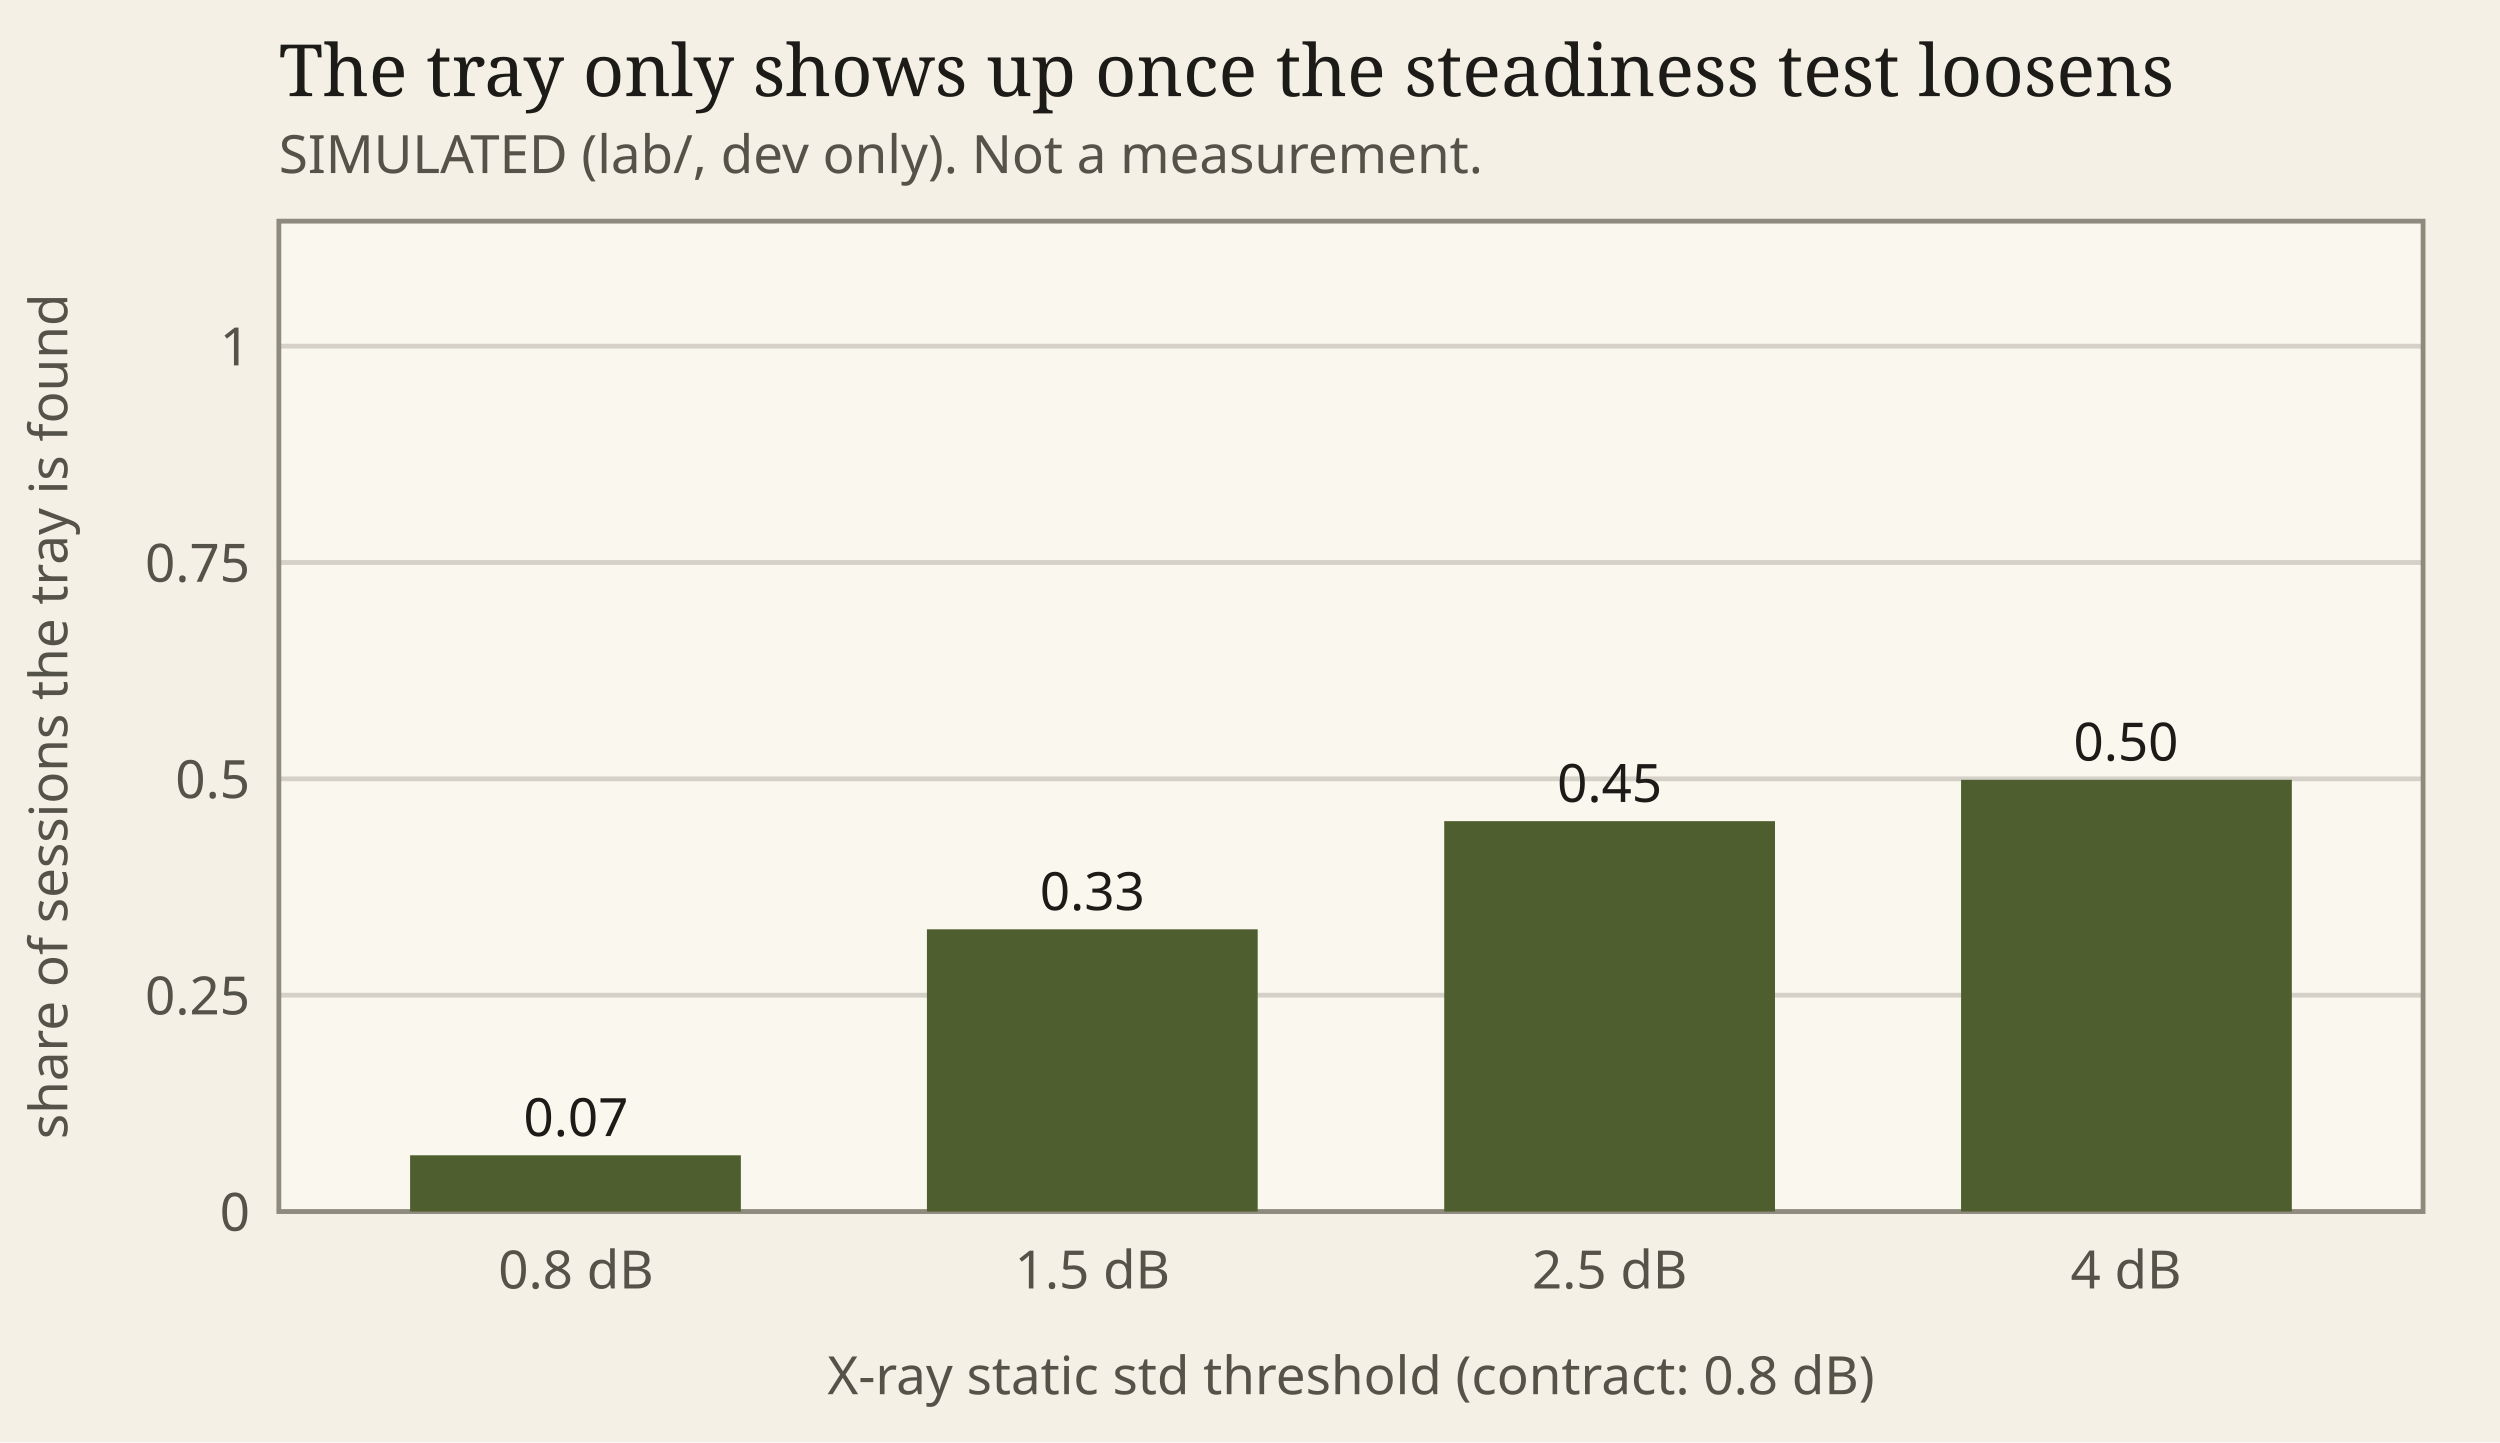
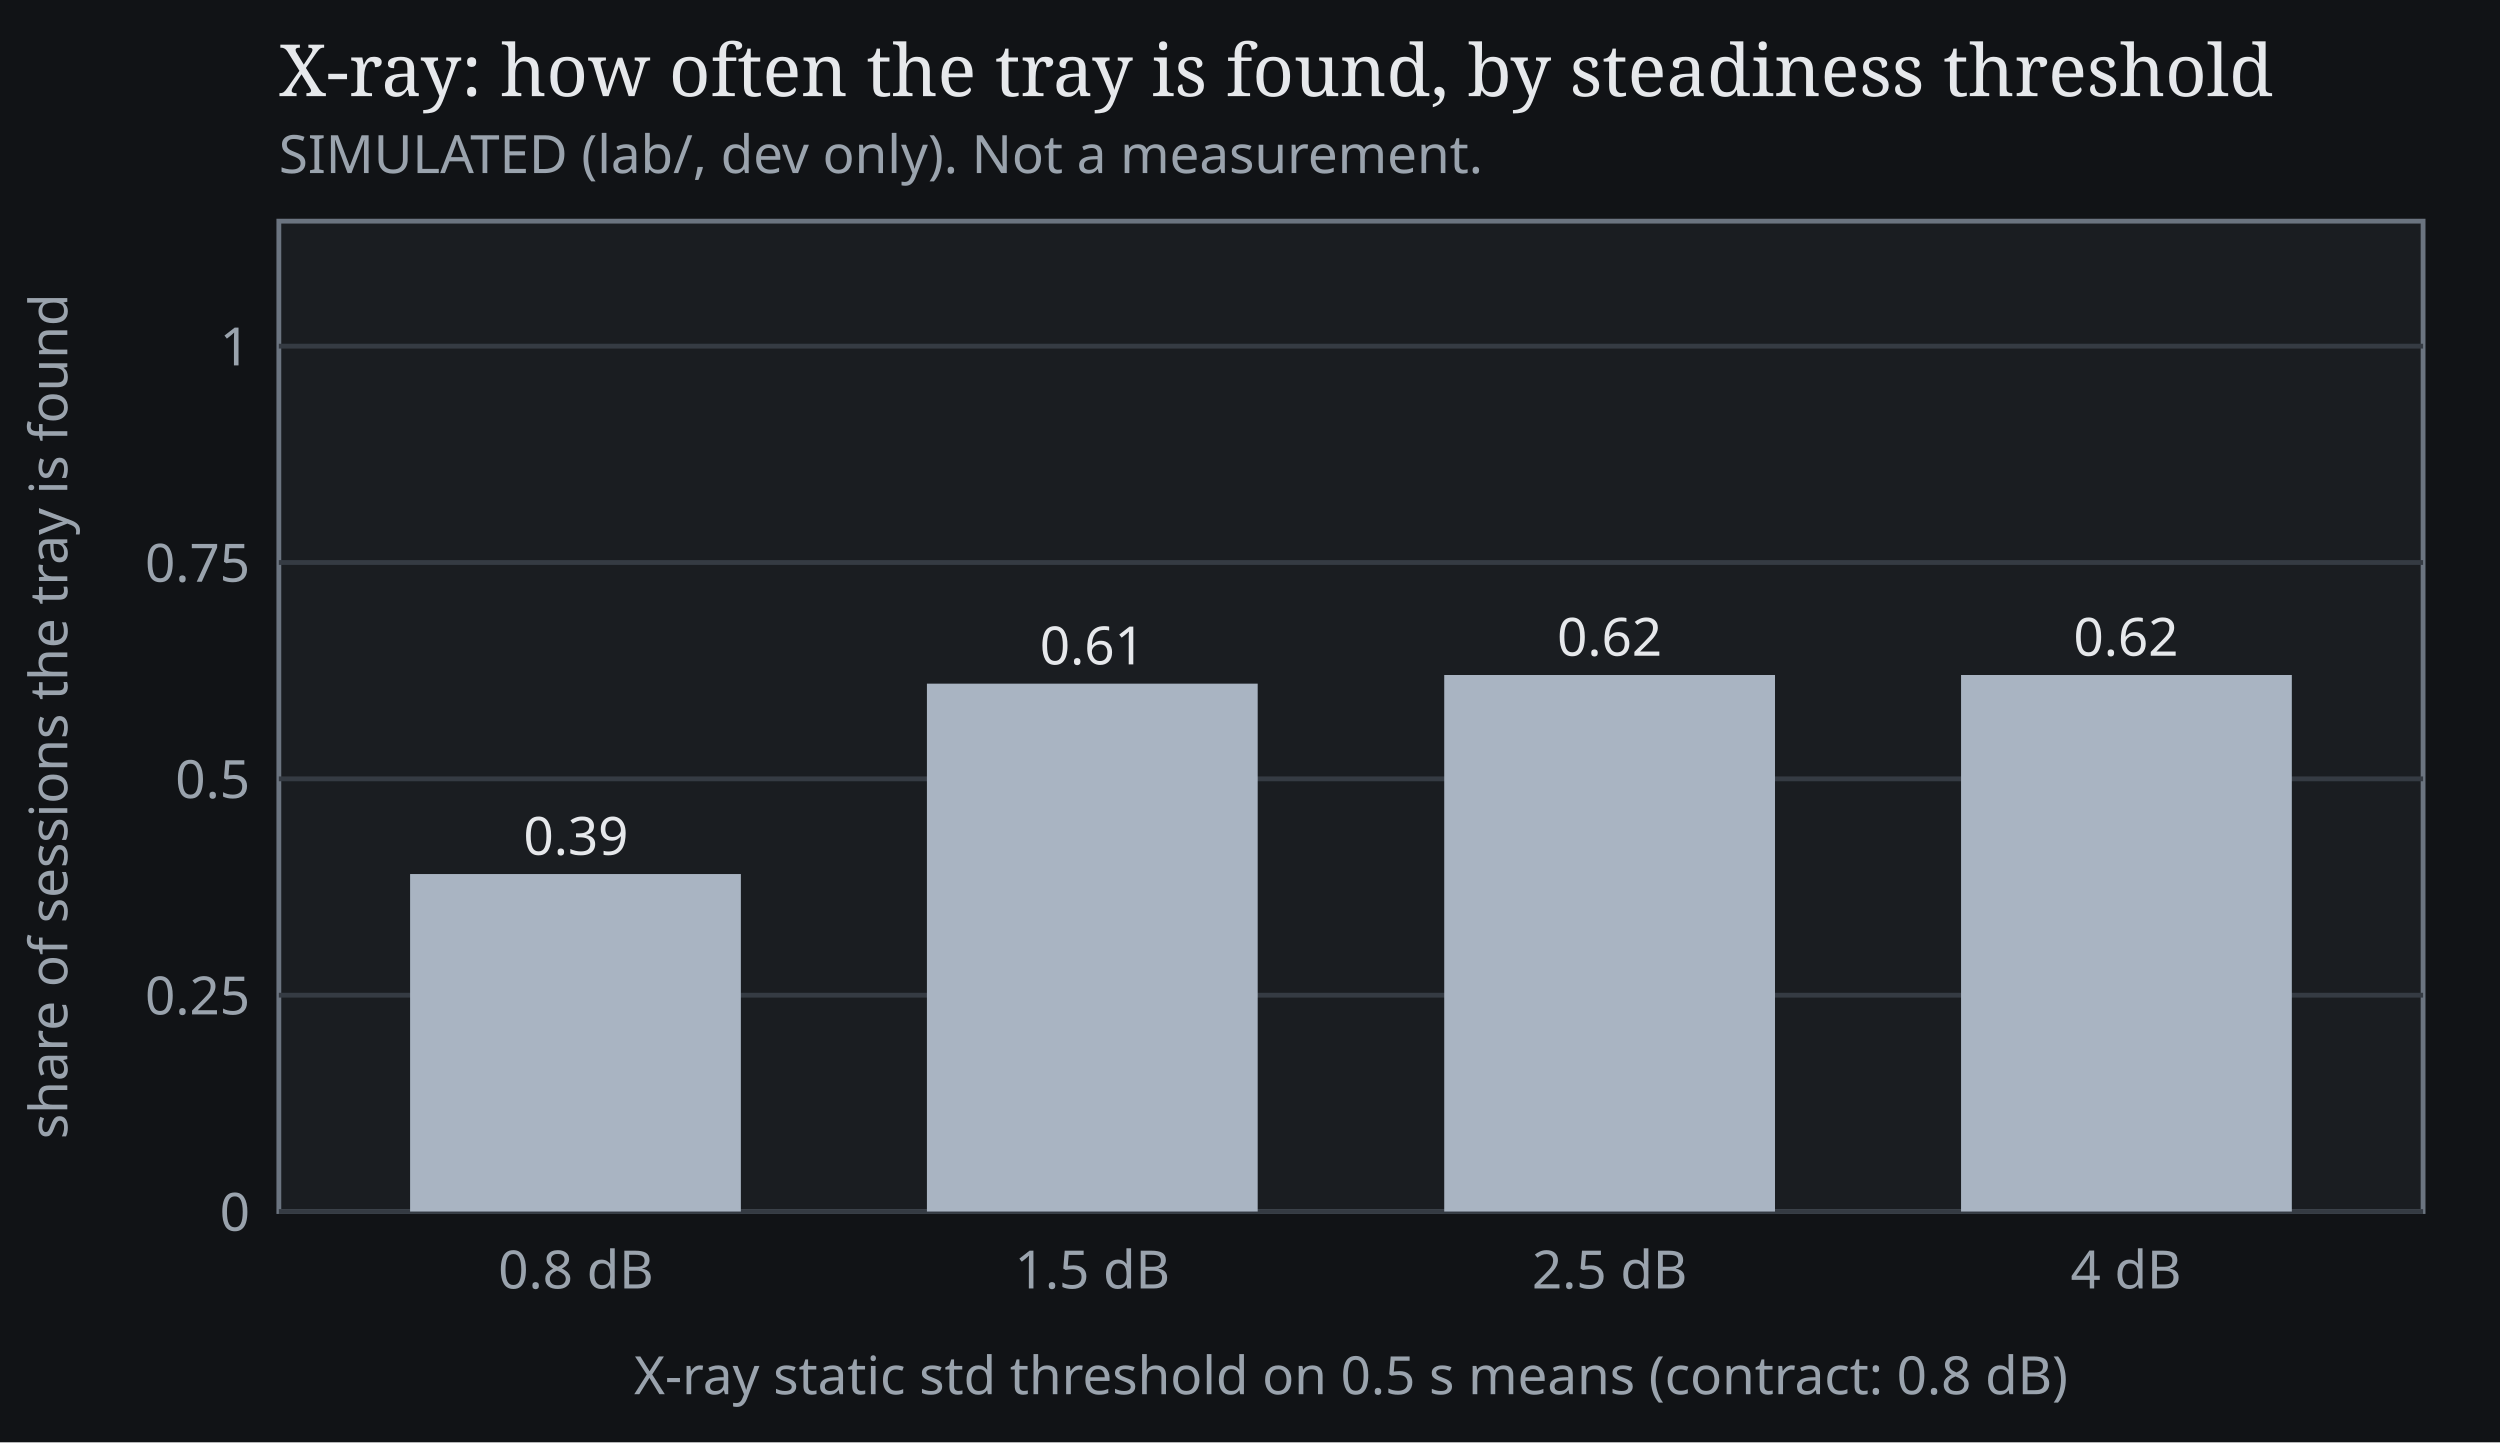
- <svg xmlns="http://www.w3.org/2000/svg" width="520" height="300" viewBox="0 0 520 300" font-family="Hanken Grotesk, sans-serif" font-size="11" fill="#1C1B17">
-   <rect width="520" height="300" fill="#F4F0E6" />
-   <rect x="58" y="46" width="446" height="206" fill="#FAF7EF" stroke="#8F8A7E" />
-   <text x="58" y="20" font-family="Newsreader, serif" font-size="15">The tray only shows up once the steadiness test loosens</text>
-   <text x="58" y="36" fill="#55524A">SIMULATED (lab/, dev only). Not a measurement.</text>
-   <text x="281" y="290" text-anchor="middle" fill="#55524A">X-ray static std threshold (contract: 0.8 dB)</text>
-   <text transform="translate(14 149) rotate(-90)" text-anchor="middle" fill="#55524A">share of sessions the tray is found</text>
-   <line x1="58" x2="504" y1="252.0" y2="252.0" stroke="#8F8A7E" stroke-opacity="0.35" />
-   <text x="52" y="256.0" text-anchor="end" fill="#55524A">0</text>
-   <line x1="58" x2="504" y1="207.0" y2="207.0" stroke="#8F8A7E" stroke-opacity="0.35" />
-   <text x="52" y="211.0" text-anchor="end" fill="#55524A">0.25</text>
-   <line x1="58" x2="504" y1="162.0" y2="162.0" stroke="#8F8A7E" stroke-opacity="0.35" />
-   <text x="52" y="166.0" text-anchor="end" fill="#55524A">0.5</text>
-   <line x1="58" x2="504" y1="117.0" y2="117.0" stroke="#8F8A7E" stroke-opacity="0.35" />
-   <text x="52" y="121.0" text-anchor="end" fill="#55524A">0.75</text>
-   <line x1="58" x2="504" y1="72.0" y2="72.0" stroke="#8F8A7E" stroke-opacity="0.35" />
-   <text x="52" y="76.0" text-anchor="end" fill="#55524A">1</text>
-   <rect x="85.3" y="240.3" width="68.8" height="11.7" fill="#4F5E2E" />
-   <text x="119.8" y="236.3" text-anchor="middle">0.07</text>
-   <text x="119.8" y="268" text-anchor="middle" fill="#55524A">0.8 dB</text>
-   <rect x="192.8" y="193.3" width="68.8" height="58.7" fill="#4F5E2E" />
-   <text x="227.2" y="189.3" text-anchor="middle">0.33</text>
-   <text x="227.2" y="268" text-anchor="middle" fill="#55524A">1.5 dB</text>
-   <rect x="300.4" y="170.8" width="68.8" height="81.2" fill="#4F5E2E" />
-   <text x="334.8" y="166.8" text-anchor="middle">0.45</text>
-   <text x="334.8" y="268" text-anchor="middle" fill="#55524A">2.5 dB</text>
-   <rect x="407.9" y="162.2" width="68.8" height="89.8" fill="#4F5E2E" />
-   <text x="442.2" y="158.2" text-anchor="middle">0.50</text>
-   <text x="442.2" y="268" text-anchor="middle" fill="#55524A">4 dB</text>
+ <svg xmlns="http://www.w3.org/2000/svg" width="520" height="300" viewBox="0 0 520 300" font-family="Hanken Grotesk, sans-serif" font-size="11" fill="#E6E8EB">
+   <rect width="520" height="300" fill="#111316" />
+   <rect x="58" y="46" width="446" height="206" fill="#1A1D21" stroke="#6B7480" />
+   <text x="58" y="20" font-family="Newsreader, serif" font-size="15">X-ray: how often the tray is found, by steadiness threshold</text>
+   <text x="58" y="36" fill="#9AA3AD">SIMULATED (lab/, dev only). Not a measurement.</text>
+   <text x="281" y="290" text-anchor="middle" fill="#9AA3AD">X-ray static std threshold on 0.5 s means (contract: 0.8 dB)</text>
+   <text transform="translate(14 149) rotate(-90)" text-anchor="middle" fill="#9AA3AD">share of sessions the tray is found</text>
+   <line x1="58" x2="504" y1="252.0" y2="252.0" stroke="#353B43" />
+   <text x="52" y="256.0" text-anchor="end" fill="#9AA3AD">0</text>
+   <line x1="58" x2="504" y1="207.0" y2="207.0" stroke="#353B43" />
+   <text x="52" y="211.0" text-anchor="end" fill="#9AA3AD">0.25</text>
+   <line x1="58" x2="504" y1="162.0" y2="162.0" stroke="#353B43" />
+   <text x="52" y="166.0" text-anchor="end" fill="#9AA3AD">0.5</text>
+   <line x1="58" x2="504" y1="117.0" y2="117.0" stroke="#353B43" />
+   <text x="52" y="121.0" text-anchor="end" fill="#9AA3AD">0.75</text>
+   <line x1="58" x2="504" y1="72.0" y2="72.0" stroke="#353B43" />
+   <text x="52" y="76.0" text-anchor="end" fill="#9AA3AD">1</text>
+   <rect x="85.3" y="181.8" width="68.8" height="70.2" fill="#A9B4C2" />
+   <text x="119.8" y="177.8" text-anchor="middle">0.39</text>
+   <text x="119.8" y="268" text-anchor="middle" fill="#9AA3AD">0.8 dB</text>
+   <rect x="192.8" y="142.2" width="68.8" height="109.8" fill="#A9B4C2" />
+   <text x="227.2" y="138.2" text-anchor="middle">0.61</text>
+   <text x="227.2" y="268" text-anchor="middle" fill="#9AA3AD">1.5 dB</text>
+   <rect x="300.4" y="140.4" width="68.8" height="111.6" fill="#A9B4C2" />
+   <text x="334.8" y="136.4" text-anchor="middle">0.62</text>
+   <text x="334.8" y="268" text-anchor="middle" fill="#9AA3AD">2.5 dB</text>
+   <rect x="407.9" y="140.4" width="68.8" height="111.6" fill="#A9B4C2" />
+   <text x="442.2" y="136.4" text-anchor="middle">0.62</text>
+   <text x="442.2" y="268" text-anchor="middle" fill="#9AA3AD">4 dB</text>
</svg>
